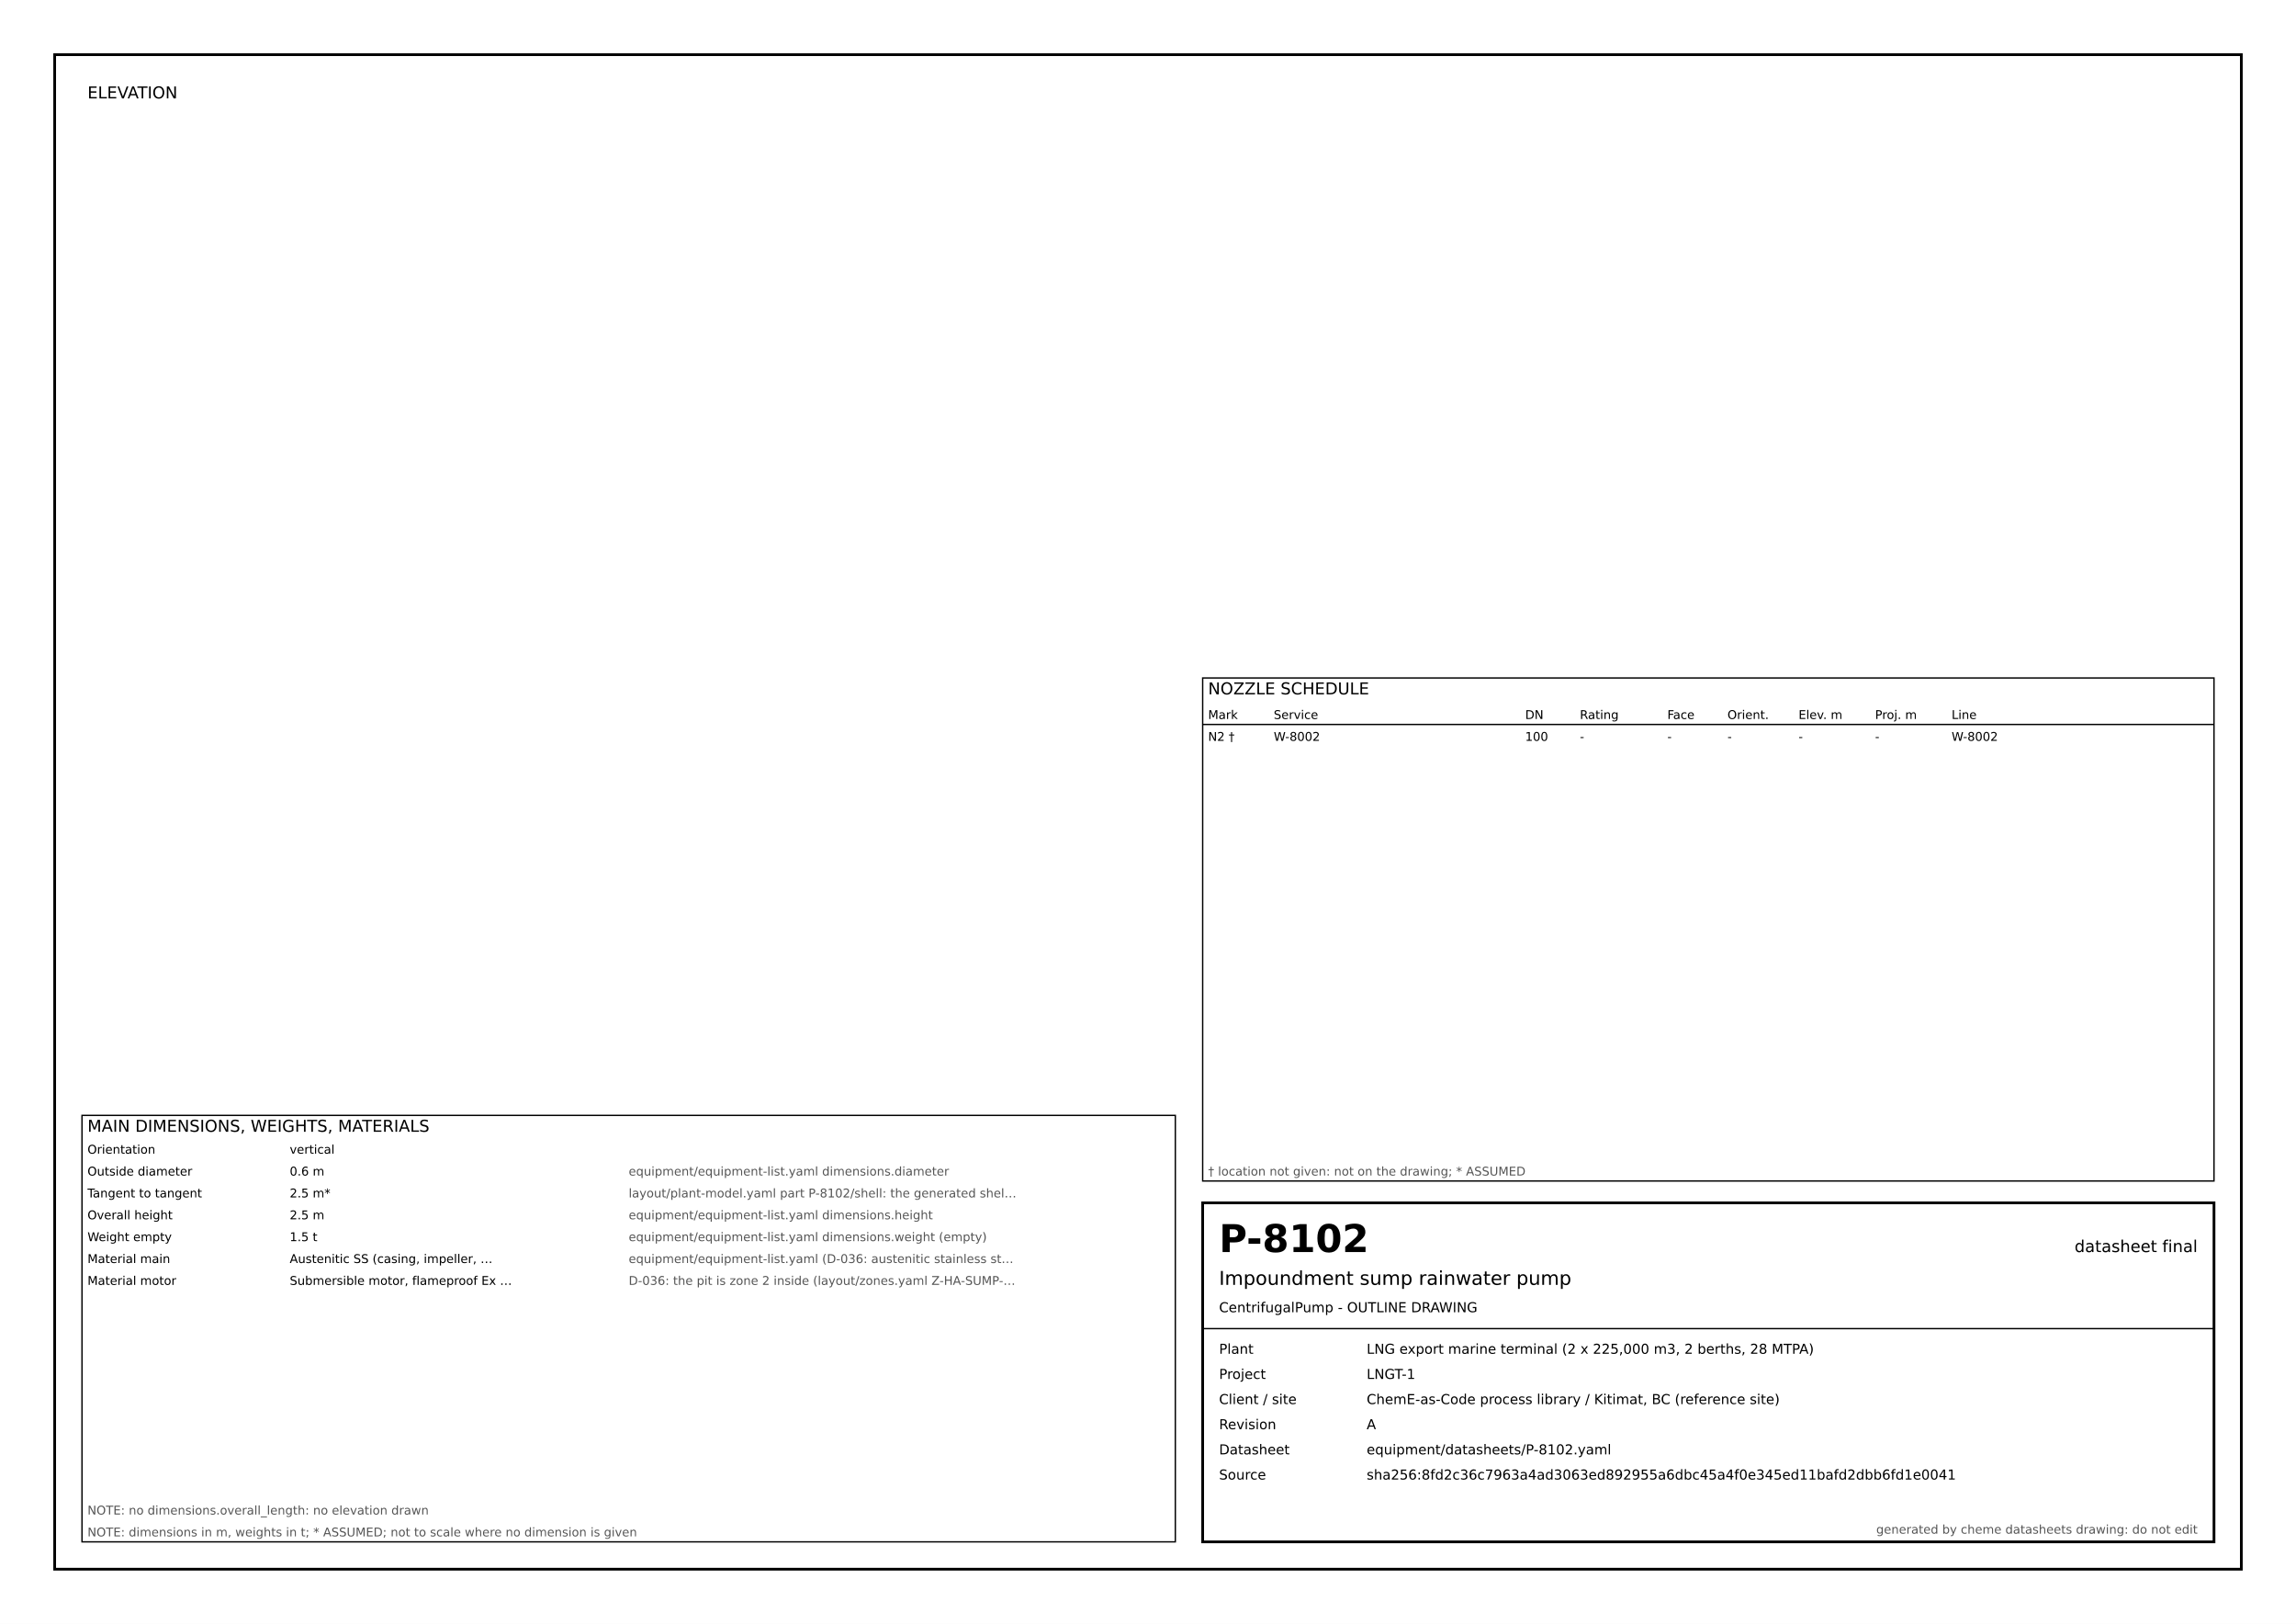
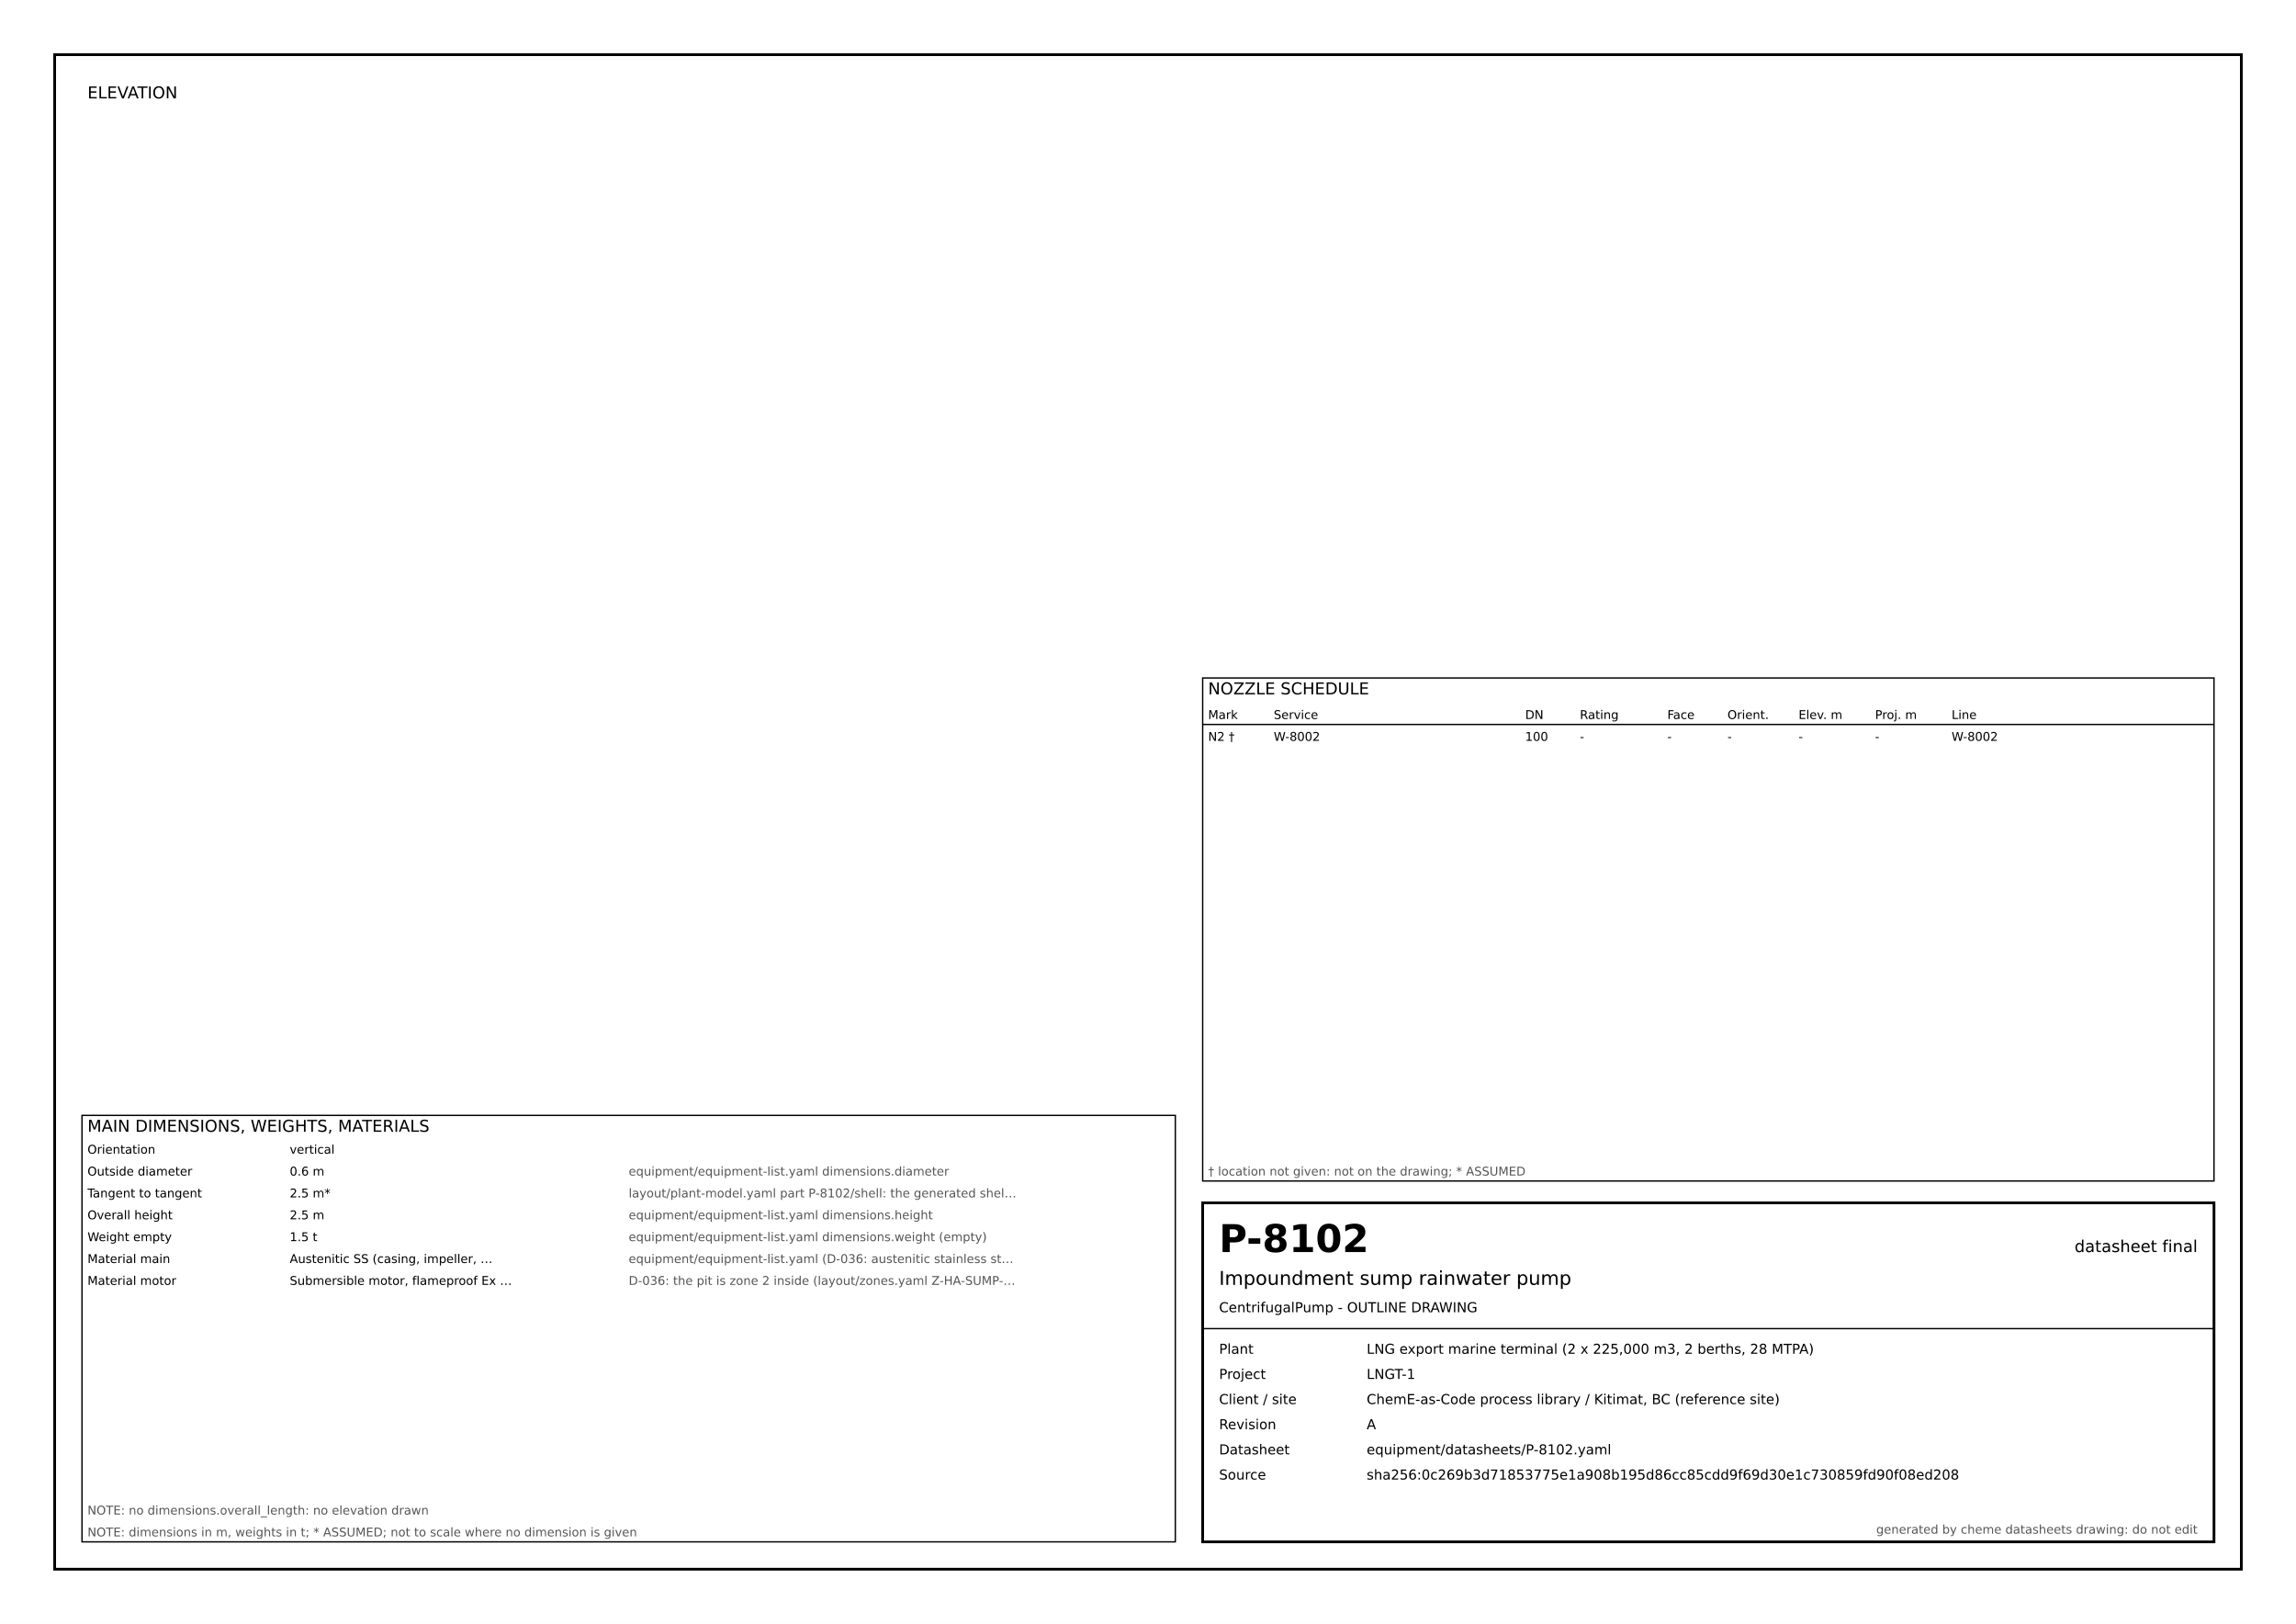
<svg xmlns="http://www.w3.org/2000/svg" width="420mm" height="297mm" viewBox="0 0 420 297">
  <style>
.frame{fill:none;stroke:#000;stroke-width:0.5}
.thin{fill:none;stroke:#000;stroke-width:0.25}
.outline{fill:#fff;stroke:#000;stroke-width:0.5}
.hidden{fill:none;stroke:#000;stroke-width:0.25;stroke-dasharray:1.5 1}
.centre{fill:none;stroke:#555;stroke-width:0.18;stroke-dasharray:4 1 1 1}
.tl{fill:none;stroke:#555;stroke-width:0.18;stroke-dasharray:2 1}
.dim{fill:none;stroke:#1f4e79;stroke-width:0.18}
.nozzle{fill:#fff;stroke:#b71c1c;stroke-width:0.35}
.section{fill:none;stroke:#2e7d32;stroke-width:0.25;stroke-dasharray:2 1}
text{font-family:'DejaVu Sans',Arial,Helvetica,sans-serif;fill:#000}
.t2{font-size:2.2px}.t25{font-size:2.5px}.t3{font-size:3px}.t35{font-size:3.5px}
.t5{font-size:5px;font-weight:bold}.t7{font-size:7px;font-weight:bold}
.dimt{font-size:2.3px;fill:#1f4e79}.nt{font-size:2.3px;fill:#b71c1c}
.note{font-size:2.2px;fill:#555}
.draft{font-size:40px;font-weight:bold;fill:#c62828;fill-opacity:0.12}
</style>
  <rect x="0" y="0" width="420" height="297" fill="#fff" />
  <rect x="10" y="10" width="400" height="277" class="frame" />
  <text x="16" y="18" class="t3" text-anchor="start">ELEVATION</text>
  <text x="221" y="127" class="t3" text-anchor="start">NOZZLE SCHEDULE</text>
  <text x="221" y="131.5" class="t2" text-anchor="start">Mark</text>
  <text x="233" y="131.5" class="t2" text-anchor="start">Service</text>
  <text x="279" y="131.5" class="t2" text-anchor="start">DN</text>
  <text x="289" y="131.5" class="t2" text-anchor="start">Rating</text>
  <text x="305" y="131.5" class="t2" text-anchor="start">Face</text>
  <text x="316" y="131.5" class="t2" text-anchor="start">Orient.</text>
  <text x="329" y="131.5" class="t2" text-anchor="start">Elev. m</text>
  <text x="343" y="131.5" class="t2" text-anchor="start">Proj. m</text>
  <text x="357" y="131.5" class="t2" text-anchor="start">Line</text>
  <line x1="220" y1="132.5" x2="405" y2="132.5" class="thin" />
  <text x="221" y="135.5" class="t2" text-anchor="start">N2 †</text>
  <text x="233" y="135.5" class="t2" text-anchor="start">W-8002</text>
  <text x="279" y="135.5" class="t2" text-anchor="start">100</text>
  <text x="289" y="135.5" class="t2" text-anchor="start">-</text>
  <text x="305" y="135.5" class="t2" text-anchor="start">-</text>
  <text x="316" y="135.5" class="t2" text-anchor="start">-</text>
  <text x="329" y="135.5" class="t2" text-anchor="start">-</text>
  <text x="343" y="135.5" class="t2" text-anchor="start">-</text>
  <text x="357" y="135.5" class="t2" text-anchor="start">W-8002</text>
  <text x="221" y="215" class="note" text-anchor="start">† location not given: not on the drawing; * ASSUMED</text>
  <rect x="220" y="124" width="185" height="92" class="thin" />
  <text x="16" y="207" class="t3" text-anchor="start">MAIN DIMENSIONS, WEIGHTS, MATERIALS</text>
  <text x="16" y="211" class="t2" text-anchor="start">Orientation</text>
  <text x="53" y="211" class="t2" text-anchor="start">vertical</text>
  <text x="115" y="211" class="note" text-anchor="start" />
  <text x="16" y="215" class="t2" text-anchor="start">Outside diameter</text>
  <text x="53" y="215" class="t2" text-anchor="start">0.6 m</text>
  <text x="115" y="215" class="note" text-anchor="start">equipment/equipment-list.yaml dimensions.diameter</text>
  <text x="16" y="219" class="t2" text-anchor="start">Tangent to tangent</text>
  <text x="53" y="219" class="t2" text-anchor="start">2.5 m*</text>
  <text x="115" y="219" class="note" text-anchor="start">layout/plant-model.yaml part P-8102/shell: the generated shel…</text>
  <text x="16" y="223" class="t2" text-anchor="start">Overall height</text>
  <text x="53" y="223" class="t2" text-anchor="start">2.5 m</text>
  <text x="115" y="223" class="note" text-anchor="start">equipment/equipment-list.yaml dimensions.height</text>
  <text x="16" y="227" class="t2" text-anchor="start">Weight empty</text>
  <text x="53" y="227" class="t2" text-anchor="start">1.5 t</text>
  <text x="115" y="227" class="note" text-anchor="start">equipment/equipment-list.yaml dimensions.weight (empty)</text>
  <text x="16" y="231" class="t2" text-anchor="start">Material main</text>
  <text x="53" y="231" class="t2" text-anchor="start">Austenitic SS (casing, impeller, …</text>
  <text x="115" y="231" class="note" text-anchor="start">equipment/equipment-list.yaml (D-036: austenitic stainless st…</text>
  <text x="16" y="235" class="t2" text-anchor="start">Material motor</text>
  <text x="53" y="235" class="t2" text-anchor="start">Submersible motor, flameproof Ex …</text>
  <text x="115" y="235" class="note" text-anchor="start">D-036: the pit is zone 2 inside (layout/zones.yaml Z-HA-SUMP-…</text>
  <text x="16" y="277" class="note" text-anchor="start">NOTE: no dimensions.overall_length: no elevation drawn</text>
  <text x="16" y="281" class="note" text-anchor="start">NOTE: dimensions in m, weights in t; * ASSUMED; not to scale where no dimension is given</text>
  <rect x="15" y="204" width="200" height="78" class="thin" />
  <rect x="220" y="220" width="185" height="62" class="frame" />
  <text x="223" y="229" class="t7" text-anchor="start">P-8102</text>
  <text x="223" y="235" class="t35" text-anchor="start">Impoundment sump rainwater pump</text>
  <text x="223" y="240" class="t25" text-anchor="start">CentrifugalPump - OUTLINE DRAWING</text>
  <line x1="220" y1="243" x2="405" y2="243" class="thin" />
  <text x="223" y="247.6" class="t25" text-anchor="start">Plant</text>
  <text x="250" y="247.6" class="t25" text-anchor="start">LNG export marine terminal (2 x 225,000 m3, 2 berths, 28 MTPA)</text>
  <text x="223" y="252.2" class="t25" text-anchor="start">Project</text>
  <text x="250" y="252.2" class="t25" text-anchor="start">LNGT-1</text>
  <text x="223" y="256.8" class="t25" text-anchor="start">Client / site</text>
  <text x="250" y="256.8" class="t25" text-anchor="start">ChemE-as-Code process library / Kitimat, BC (reference site)</text>
  <text x="223" y="261.4" class="t25" text-anchor="start">Revision</text>
  <text x="250" y="261.4" class="t25" text-anchor="start">A</text>
  <text x="223" y="266" class="t25" text-anchor="start">Datasheet</text>
  <text x="250" y="266" class="t25" text-anchor="start">equipment/datasheets/P-8102.yaml</text>
  <text x="223" y="270.6" class="t25" text-anchor="start">Source</text>
-   <text x="250" y="270.6" class="t25" text-anchor="start">sha256:8fd2c36c7963a4ad3063ed892955a6dbc45a4f0e345ed11bafd2dbb6fd1e0041</text>
+   <text x="250" y="270.6" class="t25" text-anchor="start">sha256:0c269b3d71853775e1a908b195d86cc85cdd9f69d30e1c730859fd90f08ed208</text>
  <text x="402" y="229" class="t3" text-anchor="end">datasheet final</text>
  <text x="402" y="280.5" class="note" text-anchor="end">generated by cheme datasheets drawing: do not edit</text>
</svg>
